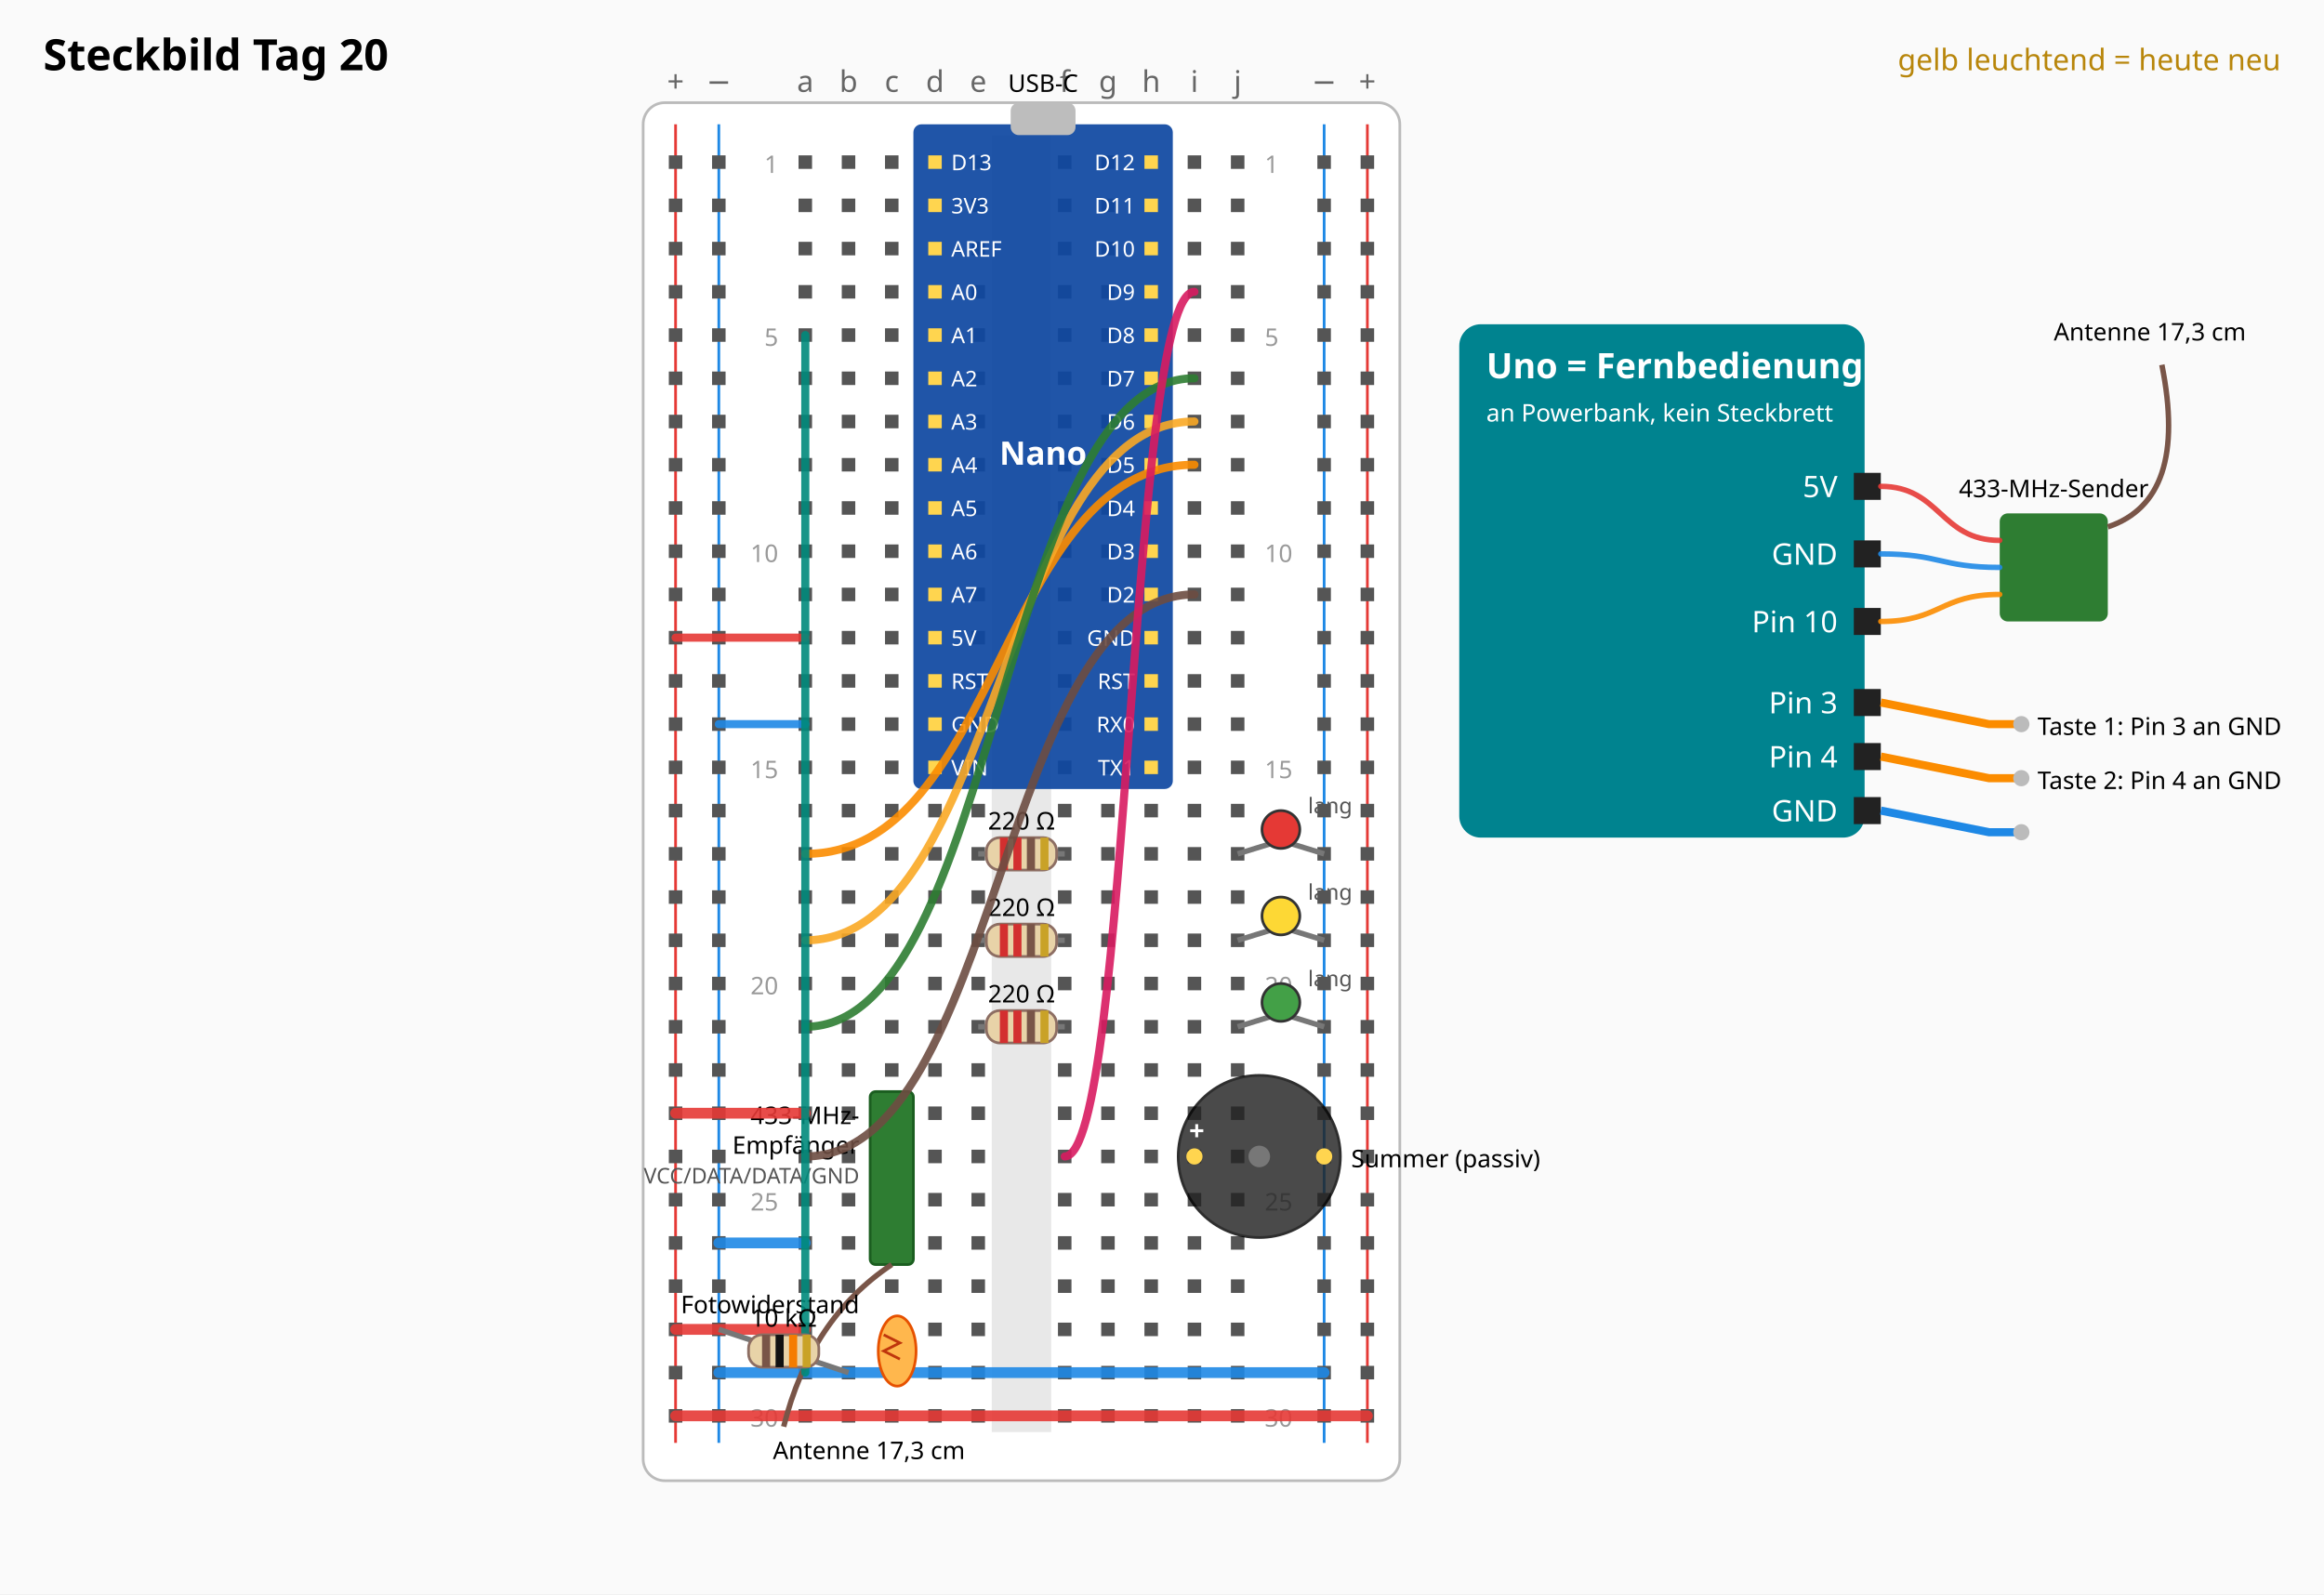
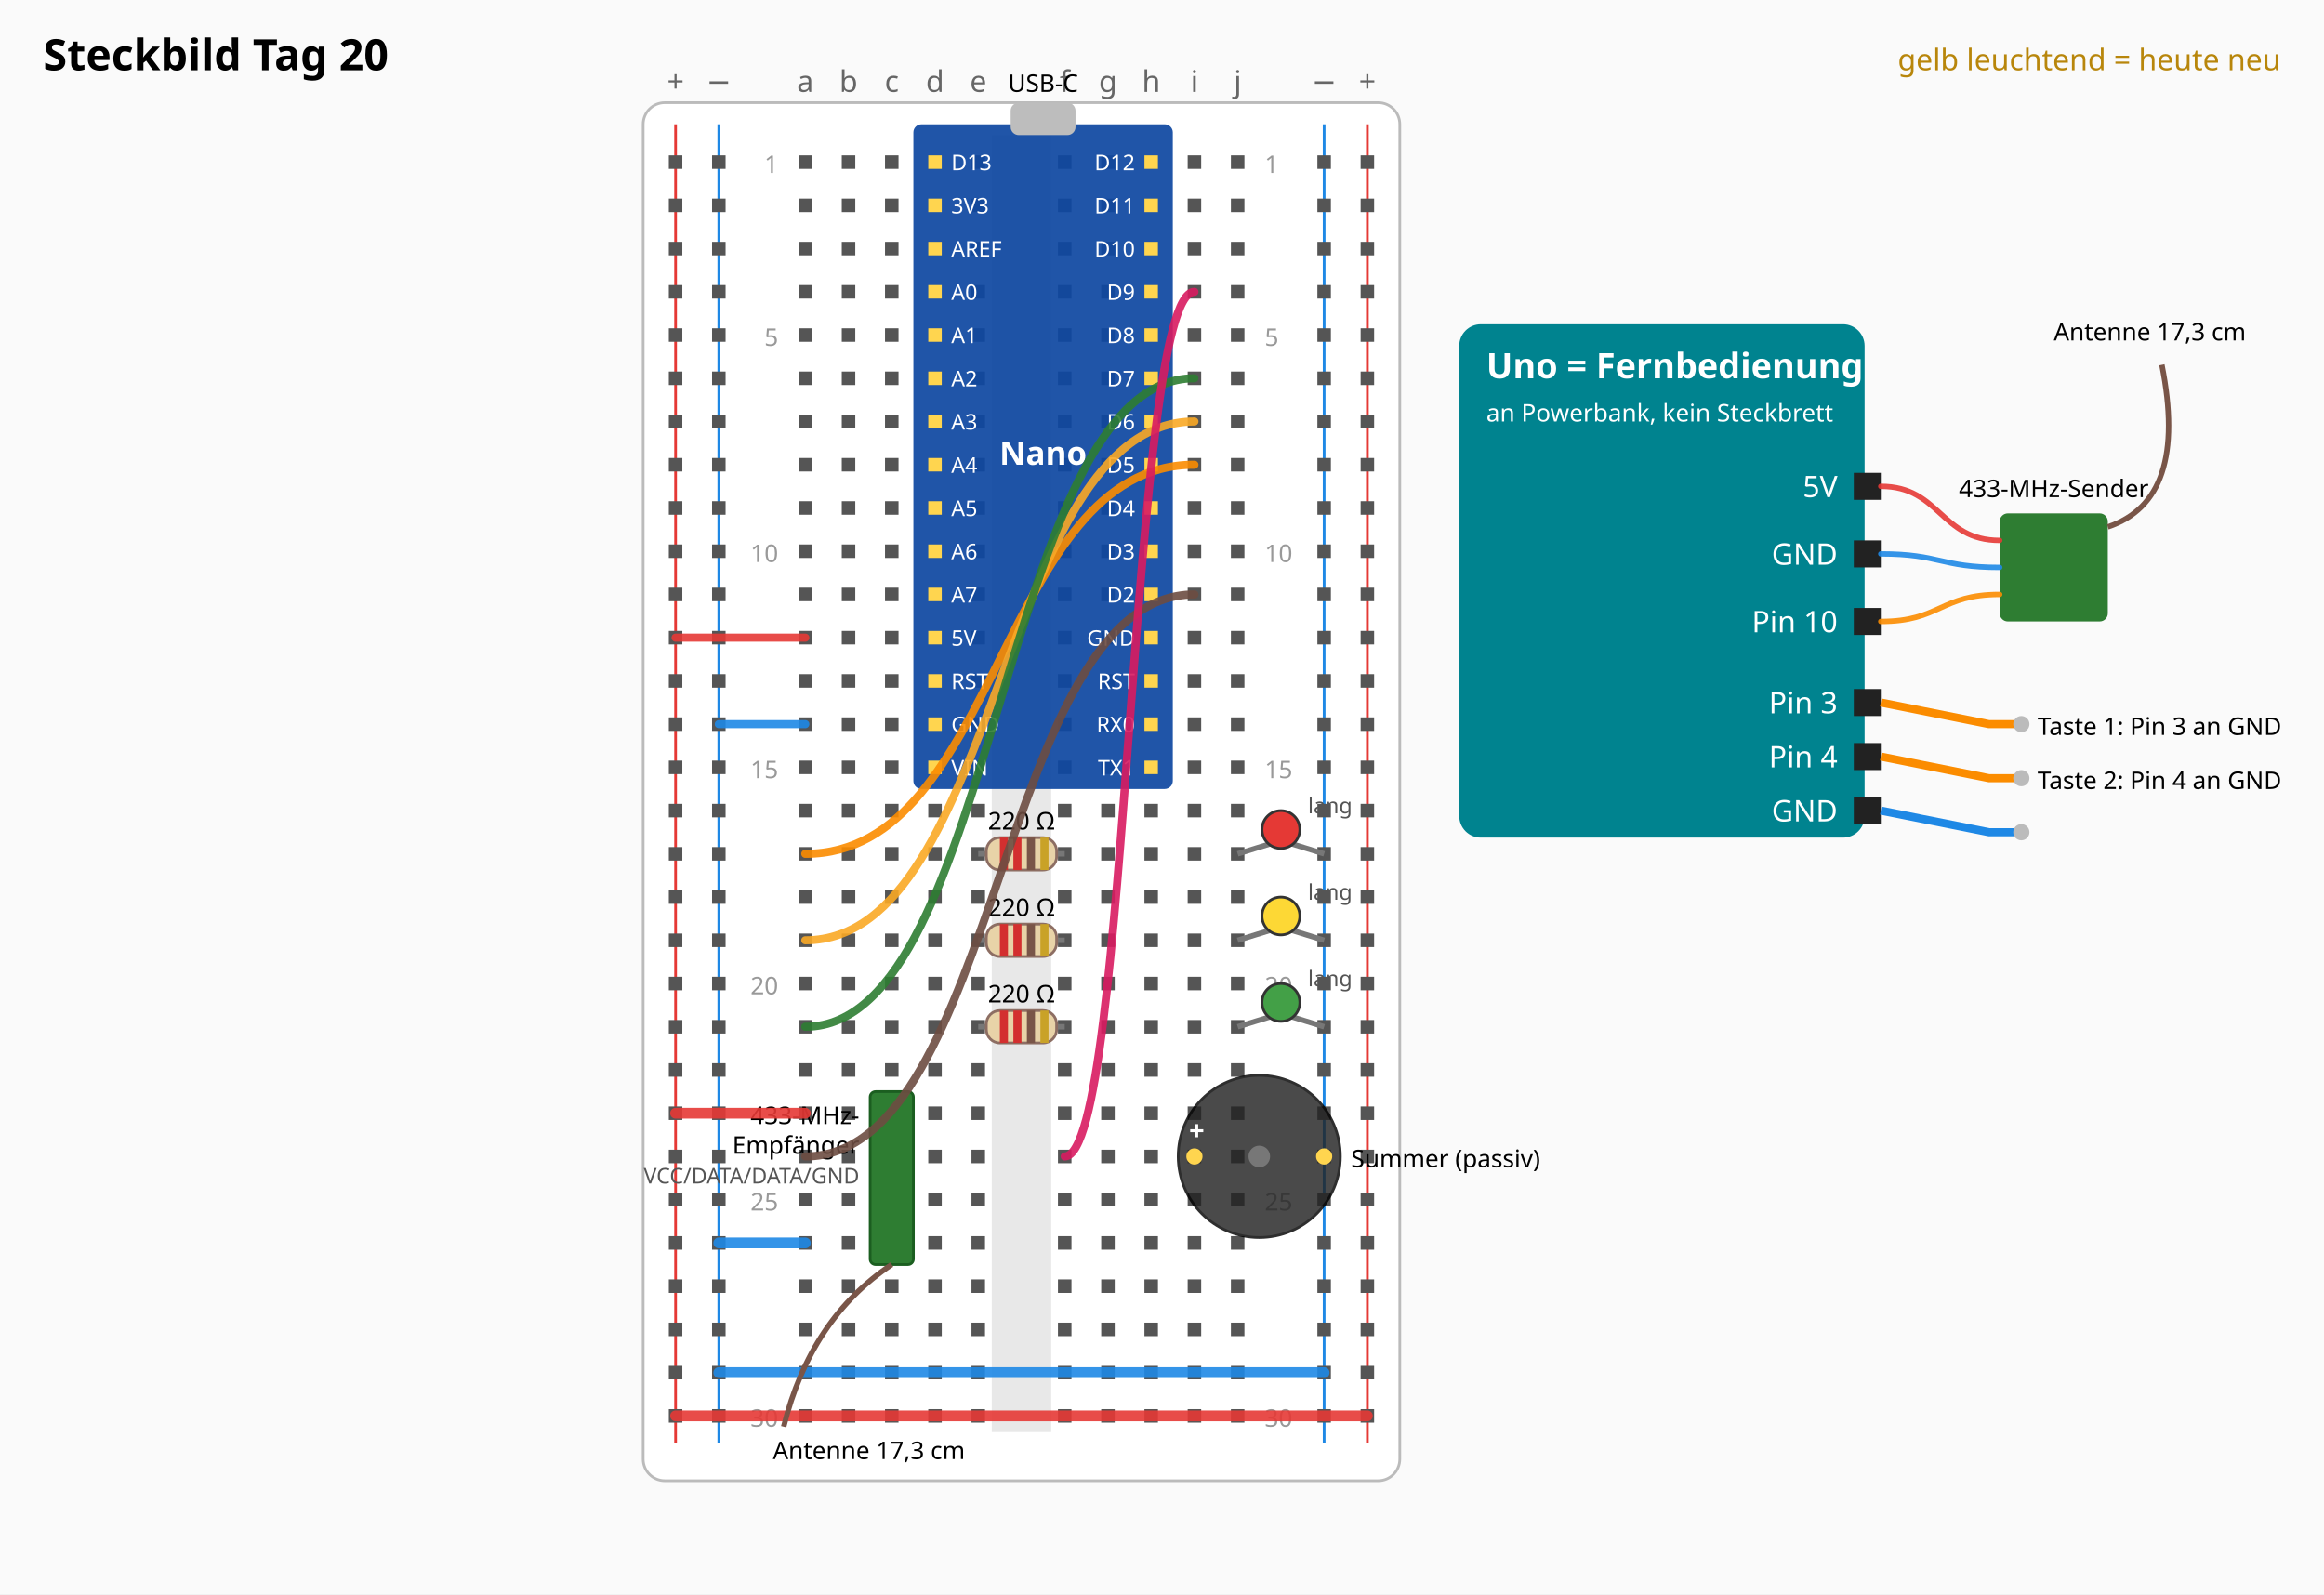
<svg xmlns="http://www.w3.org/2000/svg" viewBox="0 0 860 590" font-family="sans-serif" font-size="11">
  <defs>
    <filter id="glow" filterUnits="userSpaceOnUse" x="0" y="0" width="860" height="590">
      <feDropShadow dx="0" dy="0" stdDeviation="2.5" flood-color="#ffd400" flood-opacity="1" />
    </filter>
  </defs>
  <rect width="860" height="590" fill="#fafafa" />
  <text x="16" y="26" font-size="16" font-weight="bold">Steckbild Tag 20</text>
  <text x="844" y="26" text-anchor="end" fill="#b8860b">gelb leuchtend = heute neu</text>
  <rect x="238" y="38" width="280" height="510" rx="8" fill="#ffffff" stroke="#bbb" />
  <rect x="367" y="50" width="22" height="480" fill="#e8e8e8" />
  <line x1="250" y1="46" x2="250" y2="534" stroke="#e53935" stroke-width="1" />
  <line x1="506" y1="46" x2="506" y2="534" stroke="#e53935" stroke-width="1" />
  <line x1="266" y1="46" x2="266" y2="534" stroke="#1e88e5" stroke-width="1" />
  <line x1="490" y1="46" x2="490" y2="534" stroke="#1e88e5" stroke-width="1" />
  <text x="250" y="34" text-anchor="middle" fill="#666">+</text>
  <rect x="247.5" y="57.5" width="5" height="5" fill="#555" />
  <rect x="247.5" y="73.5" width="5" height="5" fill="#555" />
  <rect x="247.5" y="89.5" width="5" height="5" fill="#555" />
  <rect x="247.5" y="105.5" width="5" height="5" fill="#555" />
  <rect x="247.5" y="121.5" width="5" height="5" fill="#555" />
  <rect x="247.5" y="137.5" width="5" height="5" fill="#555" />
  <rect x="247.5" y="153.5" width="5" height="5" fill="#555" />
  <rect x="247.5" y="169.5" width="5" height="5" fill="#555" />
  <rect x="247.5" y="185.5" width="5" height="5" fill="#555" />
  <rect x="247.5" y="201.5" width="5" height="5" fill="#555" />
  <rect x="247.5" y="217.5" width="5" height="5" fill="#555" />
  <rect x="247.5" y="233.5" width="5" height="5" fill="#555" />
  <rect x="247.5" y="249.5" width="5" height="5" fill="#555" />
  <rect x="247.5" y="265.5" width="5" height="5" fill="#555" />
  <rect x="247.5" y="281.5" width="5" height="5" fill="#555" />
  <rect x="247.5" y="297.5" width="5" height="5" fill="#555" />
  <rect x="247.5" y="313.5" width="5" height="5" fill="#555" />
  <rect x="247.5" y="329.5" width="5" height="5" fill="#555" />
  <rect x="247.5" y="345.5" width="5" height="5" fill="#555" />
  <rect x="247.5" y="361.5" width="5" height="5" fill="#555" />
  <rect x="247.5" y="377.5" width="5" height="5" fill="#555" />
  <rect x="247.5" y="393.5" width="5" height="5" fill="#555" />
  <rect x="247.5" y="409.5" width="5" height="5" fill="#555" />
  <rect x="247.5" y="425.5" width="5" height="5" fill="#555" />
  <rect x="247.5" y="441.5" width="5" height="5" fill="#555" />
  <rect x="247.5" y="457.5" width="5" height="5" fill="#555" />
  <rect x="247.5" y="473.5" width="5" height="5" fill="#555" />
  <rect x="247.5" y="489.5" width="5" height="5" fill="#555" />
  <rect x="247.5" y="505.5" width="5" height="5" fill="#555" />
  <rect x="247.5" y="521.5" width="5" height="5" fill="#555" />
  <text x="266" y="34" text-anchor="middle" fill="#666">−</text>
  <rect x="263.5" y="57.5" width="5" height="5" fill="#555" />
  <rect x="263.5" y="73.5" width="5" height="5" fill="#555" />
  <rect x="263.5" y="89.5" width="5" height="5" fill="#555" />
  <rect x="263.5" y="105.5" width="5" height="5" fill="#555" />
  <rect x="263.5" y="121.5" width="5" height="5" fill="#555" />
  <rect x="263.5" y="137.5" width="5" height="5" fill="#555" />
  <rect x="263.5" y="153.5" width="5" height="5" fill="#555" />
  <rect x="263.5" y="169.5" width="5" height="5" fill="#555" />
  <rect x="263.5" y="185.5" width="5" height="5" fill="#555" />
  <rect x="263.5" y="201.5" width="5" height="5" fill="#555" />
  <rect x="263.5" y="217.5" width="5" height="5" fill="#555" />
  <rect x="263.5" y="233.5" width="5" height="5" fill="#555" />
  <rect x="263.5" y="249.5" width="5" height="5" fill="#555" />
  <rect x="263.5" y="265.5" width="5" height="5" fill="#555" />
  <rect x="263.5" y="281.5" width="5" height="5" fill="#555" />
  <rect x="263.5" y="297.5" width="5" height="5" fill="#555" />
  <rect x="263.5" y="313.5" width="5" height="5" fill="#555" />
  <rect x="263.5" y="329.5" width="5" height="5" fill="#555" />
  <rect x="263.5" y="345.5" width="5" height="5" fill="#555" />
  <rect x="263.5" y="361.5" width="5" height="5" fill="#555" />
  <rect x="263.5" y="377.5" width="5" height="5" fill="#555" />
  <rect x="263.5" y="393.5" width="5" height="5" fill="#555" />
  <rect x="263.5" y="409.5" width="5" height="5" fill="#555" />
  <rect x="263.5" y="425.5" width="5" height="5" fill="#555" />
  <rect x="263.5" y="441.5" width="5" height="5" fill="#555" />
  <rect x="263.5" y="457.5" width="5" height="5" fill="#555" />
  <rect x="263.5" y="473.5" width="5" height="5" fill="#555" />
  <rect x="263.5" y="489.5" width="5" height="5" fill="#555" />
  <rect x="263.5" y="505.5" width="5" height="5" fill="#555" />
  <rect x="263.5" y="521.5" width="5" height="5" fill="#555" />
  <text x="298" y="34" text-anchor="middle" fill="#666">a</text>
  <rect x="295.5" y="57.5" width="5" height="5" fill="#555" />
  <rect x="295.5" y="73.5" width="5" height="5" fill="#555" />
  <rect x="295.5" y="89.5" width="5" height="5" fill="#555" />
  <rect x="295.5" y="105.5" width="5" height="5" fill="#555" />
  <rect x="295.5" y="121.5" width="5" height="5" fill="#555" />
  <rect x="295.5" y="137.5" width="5" height="5" fill="#555" />
  <rect x="295.5" y="153.5" width="5" height="5" fill="#555" />
  <rect x="295.5" y="169.5" width="5" height="5" fill="#555" />
  <rect x="295.5" y="185.5" width="5" height="5" fill="#555" />
  <rect x="295.5" y="201.5" width="5" height="5" fill="#555" />
  <rect x="295.5" y="217.5" width="5" height="5" fill="#555" />
  <rect x="295.5" y="233.5" width="5" height="5" fill="#555" />
  <rect x="295.5" y="249.5" width="5" height="5" fill="#555" />
  <rect x="295.5" y="265.5" width="5" height="5" fill="#555" />
  <rect x="295.5" y="281.5" width="5" height="5" fill="#555" />
  <rect x="295.5" y="297.5" width="5" height="5" fill="#555" />
  <rect x="295.5" y="313.5" width="5" height="5" fill="#555" />
  <rect x="295.5" y="329.5" width="5" height="5" fill="#555" />
  <rect x="295.5" y="345.5" width="5" height="5" fill="#555" />
  <rect x="295.5" y="361.5" width="5" height="5" fill="#555" />
  <rect x="295.5" y="377.5" width="5" height="5" fill="#555" />
  <rect x="295.5" y="393.5" width="5" height="5" fill="#555" />
  <rect x="295.5" y="409.5" width="5" height="5" fill="#555" />
  <rect x="295.5" y="425.5" width="5" height="5" fill="#555" />
  <rect x="295.5" y="441.5" width="5" height="5" fill="#555" />
  <rect x="295.5" y="457.5" width="5" height="5" fill="#555" />
  <rect x="295.5" y="473.5" width="5" height="5" fill="#555" />
  <rect x="295.5" y="489.5" width="5" height="5" fill="#555" />
  <rect x="295.5" y="505.5" width="5" height="5" fill="#555" />
  <rect x="295.5" y="521.5" width="5" height="5" fill="#555" />
  <text x="314" y="34" text-anchor="middle" fill="#666">b</text>
  <rect x="311.5" y="57.5" width="5" height="5" fill="#555" />
  <rect x="311.5" y="73.5" width="5" height="5" fill="#555" />
  <rect x="311.5" y="89.5" width="5" height="5" fill="#555" />
  <rect x="311.5" y="105.5" width="5" height="5" fill="#555" />
  <rect x="311.5" y="121.5" width="5" height="5" fill="#555" />
  <rect x="311.5" y="137.5" width="5" height="5" fill="#555" />
  <rect x="311.5" y="153.5" width="5" height="5" fill="#555" />
  <rect x="311.5" y="169.5" width="5" height="5" fill="#555" />
  <rect x="311.5" y="185.5" width="5" height="5" fill="#555" />
  <rect x="311.5" y="201.5" width="5" height="5" fill="#555" />
  <rect x="311.5" y="217.5" width="5" height="5" fill="#555" />
  <rect x="311.5" y="233.5" width="5" height="5" fill="#555" />
  <rect x="311.5" y="249.5" width="5" height="5" fill="#555" />
  <rect x="311.5" y="265.5" width="5" height="5" fill="#555" />
  <rect x="311.5" y="281.5" width="5" height="5" fill="#555" />
  <rect x="311.5" y="297.5" width="5" height="5" fill="#555" />
  <rect x="311.5" y="313.5" width="5" height="5" fill="#555" />
  <rect x="311.5" y="329.5" width="5" height="5" fill="#555" />
  <rect x="311.5" y="345.5" width="5" height="5" fill="#555" />
  <rect x="311.5" y="361.5" width="5" height="5" fill="#555" />
  <rect x="311.5" y="377.5" width="5" height="5" fill="#555" />
  <rect x="311.5" y="393.5" width="5" height="5" fill="#555" />
  <rect x="311.5" y="409.5" width="5" height="5" fill="#555" />
  <rect x="311.5" y="425.5" width="5" height="5" fill="#555" />
  <rect x="311.5" y="441.5" width="5" height="5" fill="#555" />
  <rect x="311.5" y="457.5" width="5" height="5" fill="#555" />
  <rect x="311.5" y="473.5" width="5" height="5" fill="#555" />
  <rect x="311.5" y="489.5" width="5" height="5" fill="#555" />
  <rect x="311.5" y="505.5" width="5" height="5" fill="#555" />
  <rect x="311.5" y="521.5" width="5" height="5" fill="#555" />
  <text x="330" y="34" text-anchor="middle" fill="#666">c</text>
  <rect x="327.5" y="57.5" width="5" height="5" fill="#555" />
  <rect x="327.5" y="73.5" width="5" height="5" fill="#555" />
  <rect x="327.5" y="89.5" width="5" height="5" fill="#555" />
  <rect x="327.5" y="105.5" width="5" height="5" fill="#555" />
  <rect x="327.5" y="121.5" width="5" height="5" fill="#555" />
  <rect x="327.5" y="137.5" width="5" height="5" fill="#555" />
  <rect x="327.5" y="153.5" width="5" height="5" fill="#555" />
  <rect x="327.5" y="169.5" width="5" height="5" fill="#555" />
  <rect x="327.5" y="185.5" width="5" height="5" fill="#555" />
  <rect x="327.5" y="201.5" width="5" height="5" fill="#555" />
  <rect x="327.5" y="217.5" width="5" height="5" fill="#555" />
  <rect x="327.5" y="233.5" width="5" height="5" fill="#555" />
  <rect x="327.5" y="249.5" width="5" height="5" fill="#555" />
  <rect x="327.5" y="265.5" width="5" height="5" fill="#555" />
  <rect x="327.5" y="281.5" width="5" height="5" fill="#555" />
  <rect x="327.5" y="297.5" width="5" height="5" fill="#555" />
  <rect x="327.5" y="313.5" width="5" height="5" fill="#555" />
  <rect x="327.5" y="329.5" width="5" height="5" fill="#555" />
  <rect x="327.5" y="345.5" width="5" height="5" fill="#555" />
  <rect x="327.5" y="361.5" width="5" height="5" fill="#555" />
  <rect x="327.5" y="377.5" width="5" height="5" fill="#555" />
  <rect x="327.5" y="393.5" width="5" height="5" fill="#555" />
  <rect x="327.5" y="409.5" width="5" height="5" fill="#555" />
  <rect x="327.5" y="425.5" width="5" height="5" fill="#555" />
  <rect x="327.5" y="441.5" width="5" height="5" fill="#555" />
  <rect x="327.5" y="457.5" width="5" height="5" fill="#555" />
  <rect x="327.5" y="473.5" width="5" height="5" fill="#555" />
  <rect x="327.5" y="489.5" width="5" height="5" fill="#555" />
  <rect x="327.5" y="505.5" width="5" height="5" fill="#555" />
  <rect x="327.5" y="521.5" width="5" height="5" fill="#555" />
  <text x="346" y="34" text-anchor="middle" fill="#666">d</text>
  <rect x="343.5" y="57.5" width="5" height="5" fill="#555" />
  <rect x="343.5" y="73.5" width="5" height="5" fill="#555" />
  <rect x="343.5" y="89.5" width="5" height="5" fill="#555" />
  <rect x="343.5" y="105.5" width="5" height="5" fill="#555" />
  <rect x="343.5" y="121.5" width="5" height="5" fill="#555" />
  <rect x="343.5" y="137.5" width="5" height="5" fill="#555" />
  <rect x="343.5" y="153.5" width="5" height="5" fill="#555" />
  <rect x="343.5" y="169.5" width="5" height="5" fill="#555" />
  <rect x="343.5" y="185.5" width="5" height="5" fill="#555" />
  <rect x="343.5" y="201.5" width="5" height="5" fill="#555" />
  <rect x="343.5" y="217.5" width="5" height="5" fill="#555" />
  <rect x="343.5" y="233.5" width="5" height="5" fill="#555" />
  <rect x="343.5" y="249.5" width="5" height="5" fill="#555" />
  <rect x="343.5" y="265.5" width="5" height="5" fill="#555" />
  <rect x="343.5" y="281.5" width="5" height="5" fill="#555" />
  <rect x="343.5" y="297.5" width="5" height="5" fill="#555" />
  <rect x="343.5" y="313.5" width="5" height="5" fill="#555" />
  <rect x="343.5" y="329.5" width="5" height="5" fill="#555" />
  <rect x="343.5" y="345.5" width="5" height="5" fill="#555" />
  <rect x="343.5" y="361.5" width="5" height="5" fill="#555" />
  <rect x="343.5" y="377.5" width="5" height="5" fill="#555" />
  <rect x="343.5" y="393.5" width="5" height="5" fill="#555" />
  <rect x="343.5" y="409.5" width="5" height="5" fill="#555" />
  <rect x="343.5" y="425.5" width="5" height="5" fill="#555" />
  <rect x="343.5" y="441.5" width="5" height="5" fill="#555" />
  <rect x="343.5" y="457.5" width="5" height="5" fill="#555" />
  <rect x="343.5" y="473.5" width="5" height="5" fill="#555" />
  <rect x="343.5" y="489.5" width="5" height="5" fill="#555" />
  <rect x="343.5" y="505.5" width="5" height="5" fill="#555" />
  <rect x="343.5" y="521.5" width="5" height="5" fill="#555" />
  <text x="362" y="34" text-anchor="middle" fill="#666">e</text>
  <rect x="359.5" y="57.5" width="5" height="5" fill="#555" />
  <rect x="359.5" y="73.5" width="5" height="5" fill="#555" />
  <rect x="359.5" y="89.5" width="5" height="5" fill="#555" />
  <rect x="359.5" y="105.5" width="5" height="5" fill="#555" />
  <rect x="359.5" y="121.5" width="5" height="5" fill="#555" />
  <rect x="359.5" y="137.5" width="5" height="5" fill="#555" />
  <rect x="359.5" y="153.5" width="5" height="5" fill="#555" />
  <rect x="359.5" y="169.5" width="5" height="5" fill="#555" />
  <rect x="359.5" y="185.5" width="5" height="5" fill="#555" />
  <rect x="359.5" y="201.5" width="5" height="5" fill="#555" />
  <rect x="359.5" y="217.5" width="5" height="5" fill="#555" />
  <rect x="359.5" y="233.5" width="5" height="5" fill="#555" />
  <rect x="359.5" y="249.5" width="5" height="5" fill="#555" />
  <rect x="359.5" y="265.5" width="5" height="5" fill="#555" />
  <rect x="359.5" y="281.5" width="5" height="5" fill="#555" />
  <rect x="359.5" y="297.5" width="5" height="5" fill="#555" />
  <rect x="359.5" y="313.5" width="5" height="5" fill="#555" />
  <rect x="359.5" y="329.5" width="5" height="5" fill="#555" />
  <rect x="359.5" y="345.5" width="5" height="5" fill="#555" />
  <rect x="359.5" y="361.5" width="5" height="5" fill="#555" />
  <rect x="359.5" y="377.5" width="5" height="5" fill="#555" />
  <rect x="359.5" y="393.5" width="5" height="5" fill="#555" />
  <rect x="359.5" y="409.5" width="5" height="5" fill="#555" />
  <rect x="359.5" y="425.5" width="5" height="5" fill="#555" />
  <rect x="359.5" y="441.5" width="5" height="5" fill="#555" />
  <rect x="359.5" y="457.5" width="5" height="5" fill="#555" />
  <rect x="359.5" y="473.5" width="5" height="5" fill="#555" />
  <rect x="359.5" y="489.5" width="5" height="5" fill="#555" />
  <rect x="359.5" y="505.5" width="5" height="5" fill="#555" />
  <rect x="359.5" y="521.5" width="5" height="5" fill="#555" />
  <text x="394" y="34" text-anchor="middle" fill="#666">f</text>
  <rect x="391.5" y="57.5" width="5" height="5" fill="#555" />
  <rect x="391.5" y="73.5" width="5" height="5" fill="#555" />
  <rect x="391.5" y="89.5" width="5" height="5" fill="#555" />
  <rect x="391.5" y="105.5" width="5" height="5" fill="#555" />
  <rect x="391.5" y="121.5" width="5" height="5" fill="#555" />
  <rect x="391.5" y="137.5" width="5" height="5" fill="#555" />
  <rect x="391.5" y="153.5" width="5" height="5" fill="#555" />
  <rect x="391.5" y="169.5" width="5" height="5" fill="#555" />
  <rect x="391.5" y="185.5" width="5" height="5" fill="#555" />
  <rect x="391.5" y="201.5" width="5" height="5" fill="#555" />
  <rect x="391.5" y="217.5" width="5" height="5" fill="#555" />
  <rect x="391.5" y="233.5" width="5" height="5" fill="#555" />
  <rect x="391.5" y="249.5" width="5" height="5" fill="#555" />
  <rect x="391.5" y="265.5" width="5" height="5" fill="#555" />
  <rect x="391.5" y="281.5" width="5" height="5" fill="#555" />
  <rect x="391.5" y="297.5" width="5" height="5" fill="#555" />
  <rect x="391.5" y="313.5" width="5" height="5" fill="#555" />
  <rect x="391.5" y="329.5" width="5" height="5" fill="#555" />
  <rect x="391.5" y="345.5" width="5" height="5" fill="#555" />
  <rect x="391.5" y="361.5" width="5" height="5" fill="#555" />
  <rect x="391.5" y="377.5" width="5" height="5" fill="#555" />
  <rect x="391.5" y="393.5" width="5" height="5" fill="#555" />
  <rect x="391.5" y="409.5" width="5" height="5" fill="#555" />
  <rect x="391.5" y="425.5" width="5" height="5" fill="#555" />
  <rect x="391.5" y="441.5" width="5" height="5" fill="#555" />
  <rect x="391.5" y="457.5" width="5" height="5" fill="#555" />
  <rect x="391.5" y="473.5" width="5" height="5" fill="#555" />
  <rect x="391.5" y="489.5" width="5" height="5" fill="#555" />
  <rect x="391.5" y="505.5" width="5" height="5" fill="#555" />
  <rect x="391.5" y="521.5" width="5" height="5" fill="#555" />
  <text x="410" y="34" text-anchor="middle" fill="#666">g</text>
  <rect x="407.5" y="57.5" width="5" height="5" fill="#555" />
  <rect x="407.5" y="73.5" width="5" height="5" fill="#555" />
  <rect x="407.5" y="89.5" width="5" height="5" fill="#555" />
  <rect x="407.5" y="105.5" width="5" height="5" fill="#555" />
  <rect x="407.5" y="121.5" width="5" height="5" fill="#555" />
  <rect x="407.5" y="137.5" width="5" height="5" fill="#555" />
  <rect x="407.5" y="153.5" width="5" height="5" fill="#555" />
  <rect x="407.5" y="169.5" width="5" height="5" fill="#555" />
  <rect x="407.5" y="185.5" width="5" height="5" fill="#555" />
  <rect x="407.5" y="201.5" width="5" height="5" fill="#555" />
  <rect x="407.5" y="217.5" width="5" height="5" fill="#555" />
  <rect x="407.5" y="233.5" width="5" height="5" fill="#555" />
  <rect x="407.5" y="249.5" width="5" height="5" fill="#555" />
  <rect x="407.5" y="265.5" width="5" height="5" fill="#555" />
  <rect x="407.5" y="281.5" width="5" height="5" fill="#555" />
  <rect x="407.5" y="297.5" width="5" height="5" fill="#555" />
  <rect x="407.5" y="313.5" width="5" height="5" fill="#555" />
  <rect x="407.5" y="329.5" width="5" height="5" fill="#555" />
  <rect x="407.5" y="345.5" width="5" height="5" fill="#555" />
  <rect x="407.5" y="361.5" width="5" height="5" fill="#555" />
  <rect x="407.5" y="377.5" width="5" height="5" fill="#555" />
  <rect x="407.5" y="393.5" width="5" height="5" fill="#555" />
  <rect x="407.5" y="409.5" width="5" height="5" fill="#555" />
  <rect x="407.5" y="425.5" width="5" height="5" fill="#555" />
  <rect x="407.5" y="441.5" width="5" height="5" fill="#555" />
  <rect x="407.5" y="457.5" width="5" height="5" fill="#555" />
  <rect x="407.5" y="473.5" width="5" height="5" fill="#555" />
  <rect x="407.5" y="489.5" width="5" height="5" fill="#555" />
  <rect x="407.5" y="505.5" width="5" height="5" fill="#555" />
  <rect x="407.5" y="521.5" width="5" height="5" fill="#555" />
  <text x="426" y="34" text-anchor="middle" fill="#666">h</text>
  <rect x="423.5" y="57.5" width="5" height="5" fill="#555" />
  <rect x="423.5" y="73.5" width="5" height="5" fill="#555" />
  <rect x="423.5" y="89.5" width="5" height="5" fill="#555" />
  <rect x="423.5" y="105.5" width="5" height="5" fill="#555" />
  <rect x="423.5" y="121.5" width="5" height="5" fill="#555" />
  <rect x="423.5" y="137.5" width="5" height="5" fill="#555" />
  <rect x="423.5" y="153.5" width="5" height="5" fill="#555" />
  <rect x="423.5" y="169.5" width="5" height="5" fill="#555" />
  <rect x="423.5" y="185.5" width="5" height="5" fill="#555" />
  <rect x="423.5" y="201.5" width="5" height="5" fill="#555" />
  <rect x="423.5" y="217.5" width="5" height="5" fill="#555" />
  <rect x="423.5" y="233.5" width="5" height="5" fill="#555" />
  <rect x="423.5" y="249.5" width="5" height="5" fill="#555" />
  <rect x="423.5" y="265.5" width="5" height="5" fill="#555" />
  <rect x="423.5" y="281.5" width="5" height="5" fill="#555" />
  <rect x="423.5" y="297.5" width="5" height="5" fill="#555" />
  <rect x="423.5" y="313.5" width="5" height="5" fill="#555" />
  <rect x="423.5" y="329.5" width="5" height="5" fill="#555" />
  <rect x="423.5" y="345.5" width="5" height="5" fill="#555" />
  <rect x="423.5" y="361.5" width="5" height="5" fill="#555" />
  <rect x="423.5" y="377.5" width="5" height="5" fill="#555" />
  <rect x="423.5" y="393.5" width="5" height="5" fill="#555" />
  <rect x="423.5" y="409.5" width="5" height="5" fill="#555" />
  <rect x="423.5" y="425.5" width="5" height="5" fill="#555" />
  <rect x="423.5" y="441.5" width="5" height="5" fill="#555" />
  <rect x="423.5" y="457.5" width="5" height="5" fill="#555" />
  <rect x="423.5" y="473.5" width="5" height="5" fill="#555" />
  <rect x="423.5" y="489.5" width="5" height="5" fill="#555" />
  <rect x="423.5" y="505.5" width="5" height="5" fill="#555" />
  <rect x="423.5" y="521.5" width="5" height="5" fill="#555" />
  <text x="442" y="34" text-anchor="middle" fill="#666">i</text>
  <rect x="439.5" y="57.5" width="5" height="5" fill="#555" />
  <rect x="439.5" y="73.5" width="5" height="5" fill="#555" />
  <rect x="439.5" y="89.5" width="5" height="5" fill="#555" />
  <rect x="439.5" y="105.5" width="5" height="5" fill="#555" />
  <rect x="439.5" y="121.5" width="5" height="5" fill="#555" />
  <rect x="439.5" y="137.5" width="5" height="5" fill="#555" />
  <rect x="439.5" y="153.5" width="5" height="5" fill="#555" />
  <rect x="439.5" y="169.5" width="5" height="5" fill="#555" />
  <rect x="439.5" y="185.5" width="5" height="5" fill="#555" />
  <rect x="439.5" y="201.5" width="5" height="5" fill="#555" />
  <rect x="439.5" y="217.5" width="5" height="5" fill="#555" />
  <rect x="439.5" y="233.5" width="5" height="5" fill="#555" />
  <rect x="439.5" y="249.5" width="5" height="5" fill="#555" />
  <rect x="439.5" y="265.5" width="5" height="5" fill="#555" />
  <rect x="439.5" y="281.5" width="5" height="5" fill="#555" />
  <rect x="439.5" y="297.5" width="5" height="5" fill="#555" />
  <rect x="439.5" y="313.5" width="5" height="5" fill="#555" />
  <rect x="439.5" y="329.5" width="5" height="5" fill="#555" />
  <rect x="439.5" y="345.5" width="5" height="5" fill="#555" />
  <rect x="439.5" y="361.5" width="5" height="5" fill="#555" />
  <rect x="439.5" y="377.5" width="5" height="5" fill="#555" />
  <rect x="439.5" y="393.5" width="5" height="5" fill="#555" />
  <rect x="439.5" y="409.5" width="5" height="5" fill="#555" />
  <rect x="439.5" y="425.5" width="5" height="5" fill="#555" />
  <rect x="439.5" y="441.5" width="5" height="5" fill="#555" />
  <rect x="439.5" y="457.5" width="5" height="5" fill="#555" />
  <rect x="439.5" y="473.5" width="5" height="5" fill="#555" />
  <rect x="439.5" y="489.5" width="5" height="5" fill="#555" />
  <rect x="439.5" y="505.5" width="5" height="5" fill="#555" />
  <rect x="439.5" y="521.5" width="5" height="5" fill="#555" />
  <text x="458" y="34" text-anchor="middle" fill="#666">j</text>
  <rect x="455.5" y="57.5" width="5" height="5" fill="#555" />
  <rect x="455.5" y="73.5" width="5" height="5" fill="#555" />
  <rect x="455.5" y="89.5" width="5" height="5" fill="#555" />
  <rect x="455.5" y="105.5" width="5" height="5" fill="#555" />
  <rect x="455.5" y="121.5" width="5" height="5" fill="#555" />
  <rect x="455.5" y="137.5" width="5" height="5" fill="#555" />
  <rect x="455.5" y="153.5" width="5" height="5" fill="#555" />
  <rect x="455.5" y="169.5" width="5" height="5" fill="#555" />
  <rect x="455.5" y="185.5" width="5" height="5" fill="#555" />
  <rect x="455.5" y="201.5" width="5" height="5" fill="#555" />
  <rect x="455.5" y="217.5" width="5" height="5" fill="#555" />
  <rect x="455.5" y="233.5" width="5" height="5" fill="#555" />
  <rect x="455.5" y="249.5" width="5" height="5" fill="#555" />
  <rect x="455.5" y="265.5" width="5" height="5" fill="#555" />
  <rect x="455.5" y="281.5" width="5" height="5" fill="#555" />
  <rect x="455.5" y="297.5" width="5" height="5" fill="#555" />
  <rect x="455.5" y="313.5" width="5" height="5" fill="#555" />
  <rect x="455.5" y="329.5" width="5" height="5" fill="#555" />
  <rect x="455.5" y="345.5" width="5" height="5" fill="#555" />
  <rect x="455.5" y="361.5" width="5" height="5" fill="#555" />
  <rect x="455.5" y="377.5" width="5" height="5" fill="#555" />
  <rect x="455.5" y="393.5" width="5" height="5" fill="#555" />
  <rect x="455.5" y="409.5" width="5" height="5" fill="#555" />
  <rect x="455.5" y="425.5" width="5" height="5" fill="#555" />
  <rect x="455.5" y="441.5" width="5" height="5" fill="#555" />
  <rect x="455.5" y="457.5" width="5" height="5" fill="#555" />
  <rect x="455.5" y="473.5" width="5" height="5" fill="#555" />
  <rect x="455.5" y="489.5" width="5" height="5" fill="#555" />
  <rect x="455.5" y="505.5" width="5" height="5" fill="#555" />
  <rect x="455.5" y="521.5" width="5" height="5" fill="#555" />
  <text x="490" y="34" text-anchor="middle" fill="#666">−</text>
  <rect x="487.5" y="57.5" width="5" height="5" fill="#555" />
  <rect x="487.5" y="73.5" width="5" height="5" fill="#555" />
  <rect x="487.5" y="89.5" width="5" height="5" fill="#555" />
  <rect x="487.5" y="105.5" width="5" height="5" fill="#555" />
  <rect x="487.5" y="121.5" width="5" height="5" fill="#555" />
  <rect x="487.5" y="137.5" width="5" height="5" fill="#555" />
  <rect x="487.5" y="153.5" width="5" height="5" fill="#555" />
  <rect x="487.5" y="169.5" width="5" height="5" fill="#555" />
  <rect x="487.5" y="185.5" width="5" height="5" fill="#555" />
  <rect x="487.5" y="201.5" width="5" height="5" fill="#555" />
  <rect x="487.5" y="217.5" width="5" height="5" fill="#555" />
  <rect x="487.5" y="233.5" width="5" height="5" fill="#555" />
  <rect x="487.5" y="249.5" width="5" height="5" fill="#555" />
  <rect x="487.5" y="265.5" width="5" height="5" fill="#555" />
  <rect x="487.5" y="281.5" width="5" height="5" fill="#555" />
  <rect x="487.5" y="297.5" width="5" height="5" fill="#555" />
  <rect x="487.5" y="313.5" width="5" height="5" fill="#555" />
  <rect x="487.5" y="329.5" width="5" height="5" fill="#555" />
  <rect x="487.5" y="345.5" width="5" height="5" fill="#555" />
  <rect x="487.5" y="361.5" width="5" height="5" fill="#555" />
  <rect x="487.5" y="377.5" width="5" height="5" fill="#555" />
  <rect x="487.5" y="393.5" width="5" height="5" fill="#555" />
  <rect x="487.5" y="409.5" width="5" height="5" fill="#555" />
  <rect x="487.5" y="425.5" width="5" height="5" fill="#555" />
  <rect x="487.5" y="441.5" width="5" height="5" fill="#555" />
  <rect x="487.5" y="457.5" width="5" height="5" fill="#555" />
  <rect x="487.5" y="473.5" width="5" height="5" fill="#555" />
  <rect x="487.5" y="489.5" width="5" height="5" fill="#555" />
  <rect x="487.5" y="505.5" width="5" height="5" fill="#555" />
  <rect x="487.5" y="521.5" width="5" height="5" fill="#555" />
  <text x="506" y="34" text-anchor="middle" fill="#666">+</text>
  <rect x="503.5" y="57.5" width="5" height="5" fill="#555" />
  <rect x="503.5" y="73.5" width="5" height="5" fill="#555" />
  <rect x="503.5" y="89.5" width="5" height="5" fill="#555" />
  <rect x="503.5" y="105.5" width="5" height="5" fill="#555" />
  <rect x="503.5" y="121.5" width="5" height="5" fill="#555" />
  <rect x="503.5" y="137.5" width="5" height="5" fill="#555" />
  <rect x="503.5" y="153.5" width="5" height="5" fill="#555" />
  <rect x="503.5" y="169.5" width="5" height="5" fill="#555" />
  <rect x="503.5" y="185.5" width="5" height="5" fill="#555" />
  <rect x="503.5" y="201.5" width="5" height="5" fill="#555" />
  <rect x="503.5" y="217.5" width="5" height="5" fill="#555" />
  <rect x="503.5" y="233.5" width="5" height="5" fill="#555" />
  <rect x="503.5" y="249.5" width="5" height="5" fill="#555" />
  <rect x="503.5" y="265.5" width="5" height="5" fill="#555" />
  <rect x="503.5" y="281.5" width="5" height="5" fill="#555" />
  <rect x="503.5" y="297.5" width="5" height="5" fill="#555" />
  <rect x="503.5" y="313.5" width="5" height="5" fill="#555" />
  <rect x="503.5" y="329.5" width="5" height="5" fill="#555" />
  <rect x="503.5" y="345.5" width="5" height="5" fill="#555" />
  <rect x="503.5" y="361.5" width="5" height="5" fill="#555" />
  <rect x="503.5" y="377.5" width="5" height="5" fill="#555" />
  <rect x="503.5" y="393.5" width="5" height="5" fill="#555" />
  <rect x="503.5" y="409.5" width="5" height="5" fill="#555" />
  <rect x="503.5" y="425.5" width="5" height="5" fill="#555" />
  <rect x="503.5" y="441.5" width="5" height="5" fill="#555" />
  <rect x="503.5" y="457.5" width="5" height="5" fill="#555" />
  <rect x="503.5" y="473.5" width="5" height="5" fill="#555" />
  <rect x="503.5" y="489.5" width="5" height="5" fill="#555" />
  <rect x="503.5" y="505.5" width="5" height="5" fill="#555" />
  <rect x="503.5" y="521.5" width="5" height="5" fill="#555" />
  <text x="288" y="64" text-anchor="end" fill="#999" font-size="9">1</text>
  <text x="468" y="64" fill="#999" font-size="9">1</text>
  <text x="288" y="128" text-anchor="end" fill="#999" font-size="9">5</text>
  <text x="468" y="128" fill="#999" font-size="9">5</text>
  <text x="288" y="208" text-anchor="end" fill="#999" font-size="9">10</text>
  <text x="468" y="208" fill="#999" font-size="9">10</text>
  <text x="288" y="288" text-anchor="end" fill="#999" font-size="9">15</text>
  <text x="468" y="288" fill="#999" font-size="9">15</text>
  <text x="288" y="368" text-anchor="end" fill="#999" font-size="9">20</text>
  <text x="468" y="368" fill="#999" font-size="9">20</text>
  <text x="288" y="448" text-anchor="end" fill="#999" font-size="9">25</text>
  <text x="468" y="448" fill="#999" font-size="9">25</text>
  <text x="288" y="528" text-anchor="end" fill="#999" font-size="9">30</text>
  <text x="468" y="528" fill="#999" font-size="9">30</text>
  <rect x="338" y="46" width="96" height="246" rx="3" fill="#0d47a1" opacity="0.92" />
  <rect x="374.0" y="38" width="24" height="12" rx="3" fill="#bdbdbd" />
  <text x="386.0" y="172.0" text-anchor="middle" fill="#fff" font-size="12" font-weight="bold">Nano</text>
  <text x="386.0" y="34" text-anchor="middle" font-size="9">USB-C</text>
  <text x="352" y="63" fill="#fff" font-size="8">D13</text>
  <text x="420" y="63" fill="#fff" font-size="8" text-anchor="end">D12</text>
  <rect x="343.5" y="57.5" width="5" height="5" fill="#ffd54f" />
  <rect x="423.5" y="57.5" width="5" height="5" fill="#ffd54f" />
  <text x="352" y="79" fill="#fff" font-size="8">3V3</text>
  <text x="420" y="79" fill="#fff" font-size="8" text-anchor="end">D11</text>
  <rect x="343.5" y="73.5" width="5" height="5" fill="#ffd54f" />
  <rect x="423.5" y="73.5" width="5" height="5" fill="#ffd54f" />
  <text x="352" y="95" fill="#fff" font-size="8">AREF</text>
  <text x="420" y="95" fill="#fff" font-size="8" text-anchor="end">D10</text>
  <rect x="343.5" y="89.5" width="5" height="5" fill="#ffd54f" />
  <rect x="423.5" y="89.5" width="5" height="5" fill="#ffd54f" />
  <text x="352" y="111" fill="#fff" font-size="8">A0</text>
  <text x="420" y="111" fill="#fff" font-size="8" text-anchor="end">D9</text>
  <rect x="343.5" y="105.5" width="5" height="5" fill="#ffd54f" />
  <rect x="423.5" y="105.5" width="5" height="5" fill="#ffd54f" />
  <text x="352" y="127" fill="#fff" font-size="8">A1</text>
  <text x="420" y="127" fill="#fff" font-size="8" text-anchor="end">D8</text>
  <rect x="343.5" y="121.5" width="5" height="5" fill="#ffd54f" />
  <rect x="423.5" y="121.5" width="5" height="5" fill="#ffd54f" />
  <text x="352" y="143" fill="#fff" font-size="8">A2</text>
  <text x="420" y="143" fill="#fff" font-size="8" text-anchor="end">D7</text>
  <rect x="343.5" y="137.5" width="5" height="5" fill="#ffd54f" />
  <rect x="423.5" y="137.5" width="5" height="5" fill="#ffd54f" />
  <text x="352" y="159" fill="#fff" font-size="8">A3</text>
  <text x="420" y="159" fill="#fff" font-size="8" text-anchor="end">D6</text>
  <rect x="343.5" y="153.5" width="5" height="5" fill="#ffd54f" />
  <rect x="423.5" y="153.5" width="5" height="5" fill="#ffd54f" />
  <text x="352" y="175" fill="#fff" font-size="8">A4</text>
  <text x="420" y="175" fill="#fff" font-size="8" text-anchor="end">D5</text>
  <rect x="343.5" y="169.5" width="5" height="5" fill="#ffd54f" />
  <rect x="423.5" y="169.5" width="5" height="5" fill="#ffd54f" />
  <text x="352" y="191" fill="#fff" font-size="8">A5</text>
  <text x="420" y="191" fill="#fff" font-size="8" text-anchor="end">D4</text>
  <rect x="343.5" y="185.5" width="5" height="5" fill="#ffd54f" />
  <rect x="423.5" y="185.5" width="5" height="5" fill="#ffd54f" />
  <text x="352" y="207" fill="#fff" font-size="8">A6</text>
  <text x="420" y="207" fill="#fff" font-size="8" text-anchor="end">D3</text>
  <rect x="343.5" y="201.5" width="5" height="5" fill="#ffd54f" />
  <rect x="423.5" y="201.5" width="5" height="5" fill="#ffd54f" />
  <text x="352" y="223" fill="#fff" font-size="8">A7</text>
  <text x="420" y="223" fill="#fff" font-size="8" text-anchor="end">D2</text>
  <rect x="343.5" y="217.5" width="5" height="5" fill="#ffd54f" />
  <rect x="423.5" y="217.5" width="5" height="5" fill="#ffd54f" />
  <text x="352" y="239" fill="#fff" font-size="8">5V</text>
  <text x="420" y="239" fill="#fff" font-size="8" text-anchor="end">GND</text>
  <rect x="343.5" y="233.5" width="5" height="5" fill="#ffd54f" />
  <rect x="423.5" y="233.5" width="5" height="5" fill="#ffd54f" />
  <text x="352" y="255" fill="#fff" font-size="8">RST</text>
  <text x="420" y="255" fill="#fff" font-size="8" text-anchor="end">RST</text>
  <rect x="343.5" y="249.5" width="5" height="5" fill="#ffd54f" />
  <rect x="423.5" y="249.5" width="5" height="5" fill="#ffd54f" />
  <text x="352" y="271" fill="#fff" font-size="8">GND</text>
  <text x="420" y="271" fill="#fff" font-size="8" text-anchor="end">RX0</text>
  <rect x="343.5" y="265.5" width="5" height="5" fill="#ffd54f" />
  <rect x="423.5" y="265.5" width="5" height="5" fill="#ffd54f" />
  <text x="352" y="287" fill="#fff" font-size="8">VIN</text>
  <text x="420" y="287" fill="#fff" font-size="8" text-anchor="end">TX1</text>
  <rect x="343.5" y="281.5" width="5" height="5" fill="#ffd54f" />
  <rect x="423.5" y="281.5" width="5" height="5" fill="#ffd54f" />
  <path d="M298,236 C274.0,236 274.0,236 250,236" fill="none" stroke="#e53935" stroke-width="3" stroke-linecap="round" opacity="0.9" />
  <path d="M298,268 C282.0,268 282.0,268 266,268" fill="none" stroke="#1e88e5" stroke-width="3" stroke-linecap="round" opacity="0.9" />
  <path d="M250,524 C378.0,524 378.0,524 506,524" fill="none" stroke="#e53935" stroke-width="4" stroke-linecap="round" opacity="0.9" />
  <path d="M266,508 C378.0,508 378.0,508 490,508" fill="none" stroke="#1e88e5" stroke-width="4" stroke-linecap="round" opacity="0.9" />
  <line x1="362" y1="316" x2="394" y2="316" stroke="#777" stroke-width="2" />
  <rect x="365.0" y="310.0" width="26" height="12" rx="5" fill="#e8d3a8" stroke="#8d6e63" />
  <rect x="370.0" y="310.0" width="3" height="12" fill="#d32f2f" />
  <rect x="375.0" y="310.0" width="3" height="12" fill="#d32f2f" />
  <rect x="380.0" y="310.0" width="3" height="12" fill="#795548" />
  <rect x="385.0" y="310.0" width="3" height="12" fill="#c9a227" />
  <text x="378.0" y="307.0" text-anchor="middle" font-size="9">220 Ω</text>
  <line x1="458" y1="316" x2="471.0" y2="312" stroke="#777" stroke-width="2" />
  <line x1="490" y1="316" x2="477.0" y2="312" stroke="#777" stroke-width="2" />
  <circle cx="474.0" cy="307" r="7" fill="#e53935" stroke="#333" />
  <text x="484.0" y="301" font-size="8" fill="#555">lang</text>
  <path d="M442,172 C370.0,172 370.0,316 298,316" fill="none" stroke="#fb8c00" stroke-width="3" stroke-linecap="round" opacity="0.9" />
  <line x1="362" y1="348" x2="394" y2="348" stroke="#777" stroke-width="2" />
  <rect x="365.0" y="342.0" width="26" height="12" rx="5" fill="#e8d3a8" stroke="#8d6e63" />
  <rect x="370.0" y="342.0" width="3" height="12" fill="#d32f2f" />
  <rect x="375.0" y="342.0" width="3" height="12" fill="#d32f2f" />
  <rect x="380.0" y="342.0" width="3" height="12" fill="#795548" />
  <rect x="385.0" y="342.0" width="3" height="12" fill="#c9a227" />
  <text x="378.0" y="339.0" text-anchor="middle" font-size="9">220 Ω</text>
  <line x1="458" y1="348" x2="471.0" y2="344" stroke="#777" stroke-width="2" />
  <line x1="490" y1="348" x2="477.0" y2="344" stroke="#777" stroke-width="2" />
  <circle cx="474.0" cy="339" r="7" fill="#fdd835" stroke="#333" />
  <text x="484.0" y="333" font-size="8" fill="#555">lang</text>
  <path d="M442,156 C370.0,156 370.0,348 298,348" fill="none" stroke="#f9a825" stroke-width="3" stroke-linecap="round" opacity="0.9" />
  <line x1="362" y1="380" x2="394" y2="380" stroke="#777" stroke-width="2" />
  <rect x="365.0" y="374.0" width="26" height="12" rx="5" fill="#e8d3a8" stroke="#8d6e63" />
  <rect x="370.0" y="374.0" width="3" height="12" fill="#d32f2f" />
  <rect x="375.0" y="374.0" width="3" height="12" fill="#d32f2f" />
  <rect x="380.0" y="374.0" width="3" height="12" fill="#795548" />
  <rect x="385.0" y="374.0" width="3" height="12" fill="#c9a227" />
  <text x="378.0" y="371.0" text-anchor="middle" font-size="9">220 Ω</text>
  <line x1="458" y1="380" x2="471.0" y2="376" stroke="#777" stroke-width="2" />
  <line x1="490" y1="380" x2="477.0" y2="376" stroke="#777" stroke-width="2" />
  <circle cx="474.0" cy="371" r="7" fill="#43a047" stroke="#333" />
  <text x="484.0" y="365" font-size="8" fill="#555">lang</text>
  <path d="M442,140 C370.0,140 370.0,380 298,380" fill="none" stroke="#2e7d32" stroke-width="3" stroke-linecap="round" opacity="0.9" />
  <rect x="322" y="404" width="16" height="64" rx="2" fill="#2e7d32" stroke="#1b5e20" />
  <text x="318" y="416" text-anchor="end" font-size="9">433-MHz-</text>
  <text x="318" y="427" text-anchor="end" font-size="9">Empfänger</text>
  <text x="318" y="438" text-anchor="end" font-size="8" fill="#555">VCC/DATA/DATA/GND</text>
  <path d="M330,468 q-30,20 -40,60" stroke="#795548" stroke-width="2" fill="none" />
  <text x="286" y="540" font-size="9">Antenne 17,3 cm</text>
  <path d="M250,412 C274.0,412 274.0,412 298,412" fill="none" stroke="#e53935" stroke-width="4" stroke-linecap="round" opacity="0.9" />
  <path d="M442,220 C370.0,220 370.0,428 298,428" fill="none" stroke="#6d4c41" stroke-width="3" stroke-linecap="round" opacity="0.9" />
  <path d="M298,460 C282.0,460 282.0,460 266,460" fill="none" stroke="#1e88e5" stroke-width="4" stroke-linecap="round" opacity="0.9" />
  <path d="M442,108 C418.0,108 418.0,428 394,428" fill="none" stroke="#d81b60" stroke-width="3" stroke-linecap="round" opacity="0.9" />
  <circle cx="466.0" cy="428" r="30" fill="#222" stroke="#000" opacity="0.82" />
  <circle cx="466.0" cy="428" r="4" fill="#777" />
  <circle cx="442" cy="428" r="3" fill="#ffd54f" />
  <circle cx="490" cy="428" r="3" fill="#ffd54f" />
  <text x="440" y="422" fill="#fff" font-size="10" font-weight="bold">+</text>
  <text x="500.0" y="432" font-size="9">Summer (passiv)</text>
-   <ellipse cx="332" cy="500.0" rx="7" ry="13.0" fill="#ffb74d" stroke="#e65100" />
-   <path d="M327,494 l6,3 l-6,3 l6,3" stroke="#bf360c" fill="none" />
-   <text x="318" y="486" text-anchor="end" font-size="9">Fotowiderstand</text>
-   <path d="M250,492 C274.0,492 274.0,492 298,492" fill="none" stroke="#e53935" stroke-width="4" stroke-linecap="round" opacity="0.9" />
-   <path d="M298,124 C298.0,124 298.0,508 298,508" fill="none" stroke="#00897b" stroke-width="3" stroke-linecap="round" opacity="0.9" />
-   <line x1="314" y1="508" x2="266" y2="492" stroke="#777" stroke-width="2" />
-   <rect x="277.0" y="494.0" width="26" height="12" rx="5" fill="#e8d3a8" stroke="#8d6e63" />
-   <rect x="282.0" y="494.0" width="3" height="12" fill="#795548" />
-   <rect x="287.0" y="494.0" width="3" height="12" fill="#111111" />
-   <rect x="292.0" y="494.0" width="3" height="12" fill="#f57c00" />
-   <rect x="297.0" y="494.0" width="3" height="12" fill="#c9a227" />
-   <text x="290.0" y="491.0" text-anchor="middle" font-size="9">10 kΩ</text>
  <rect x="540" y="120" width="150" height="190" rx="8" fill="#00838f" />
  <text x="550" y="140" fill="#fff" font-size="13" font-weight="bold">Uno = Fernbedienung</text>
  <text x="550" y="156" fill="#fff" font-size="9">an Powerbank, kein Steckbrett</text>
  <text x="680" y="184" fill="#fff" text-anchor="end">5V</text>
  <rect x="686" y="175" width="10" height="10" fill="#222" />
  <text x="680" y="209" fill="#fff" text-anchor="end">GND</text>
  <rect x="686" y="200" width="10" height="10" fill="#222" />
  <text x="680" y="234" fill="#fff" text-anchor="end">Pin 10</text>
  <rect x="686" y="225" width="10" height="10" fill="#222" />
  <text x="680" y="264" fill="#fff" text-anchor="end">Pin 3</text>
  <rect x="686" y="255" width="10" height="10" fill="#222" />
  <text x="680" y="284" fill="#fff" text-anchor="end">Pin 4</text>
  <rect x="686" y="275" width="10" height="10" fill="#222" />
  <text x="680" y="304" fill="#fff" text-anchor="end">GND</text>
  <rect x="686" y="295" width="10" height="10" fill="#222" />
  <rect x="740" y="190" width="40" height="40" rx="3" fill="#2e7d32" />
  <text x="760" y="184" text-anchor="middle" font-size="9">433-MHz-Sender</text>
  <path d="M780,195 q30,-10 20,-60" stroke="#795548" stroke-width="2" fill="none" />
  <text x="760" y="126" font-size="9">Antenne 17,3 cm</text>
  <path d="M696,180 C718.0,180 718.0,200 740,200" fill="none" stroke="#e53935" stroke-width="2" stroke-linecap="round" opacity="0.9" />
  <path d="M696,205 C718.0,205 718.0,210 740,210" fill="none" stroke="#1e88e5" stroke-width="2" stroke-linecap="round" opacity="0.9" />
  <path d="M696,230 C718.0,230 718.0,220 740,220" fill="none" stroke="#fb8c00" stroke-width="2" stroke-linecap="round" opacity="0.9" />
  <path d="M696,260 l40,8 l12,0" stroke="#fb8c00" stroke-width="3" fill="none" />
  <circle cx="748" cy="268" r="3" fill="#bbb" />
  <path d="M696,280 l40,8 l12,0" stroke="#fb8c00" stroke-width="3" fill="none" />
  <circle cx="748" cy="288" r="3" fill="#bbb" />
  <path d="M696,300 l40,8 l12,0" stroke="#1e88e5" stroke-width="3" fill="none" />
  <circle cx="748" cy="308" r="3" fill="#bbb" />
  <text x="754" y="272" font-size="9">Taste 1: Pin 3 an GND</text>
  <text x="754" y="292" font-size="9">Taste 2: Pin 4 an GND</text>
</svg>
